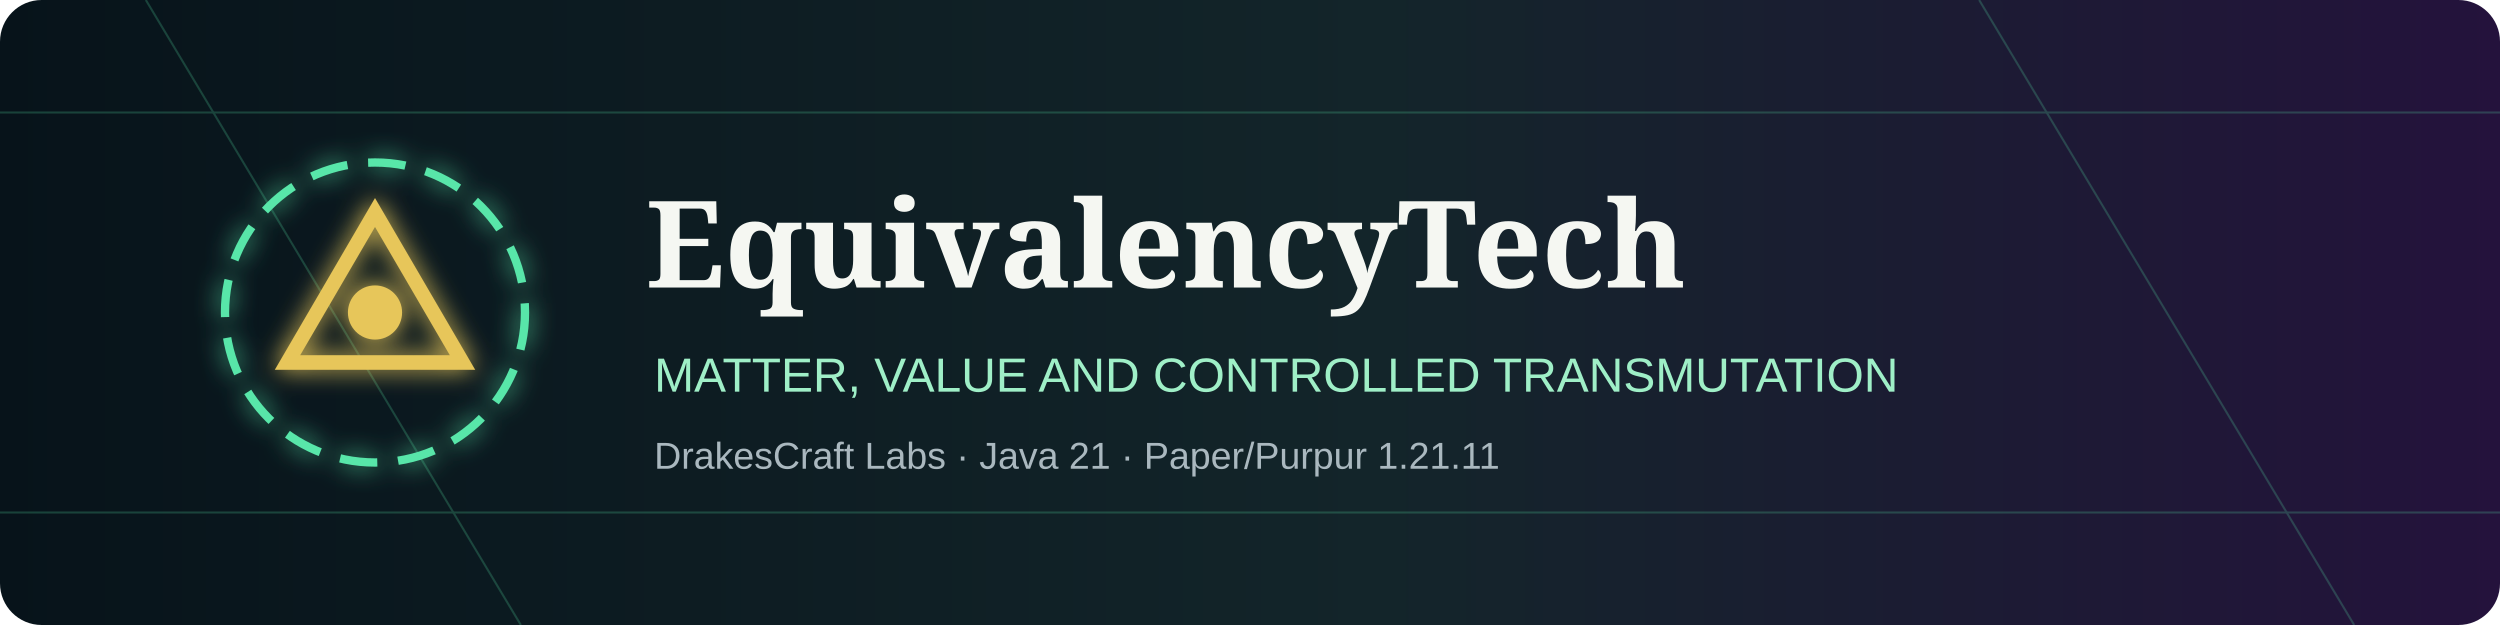
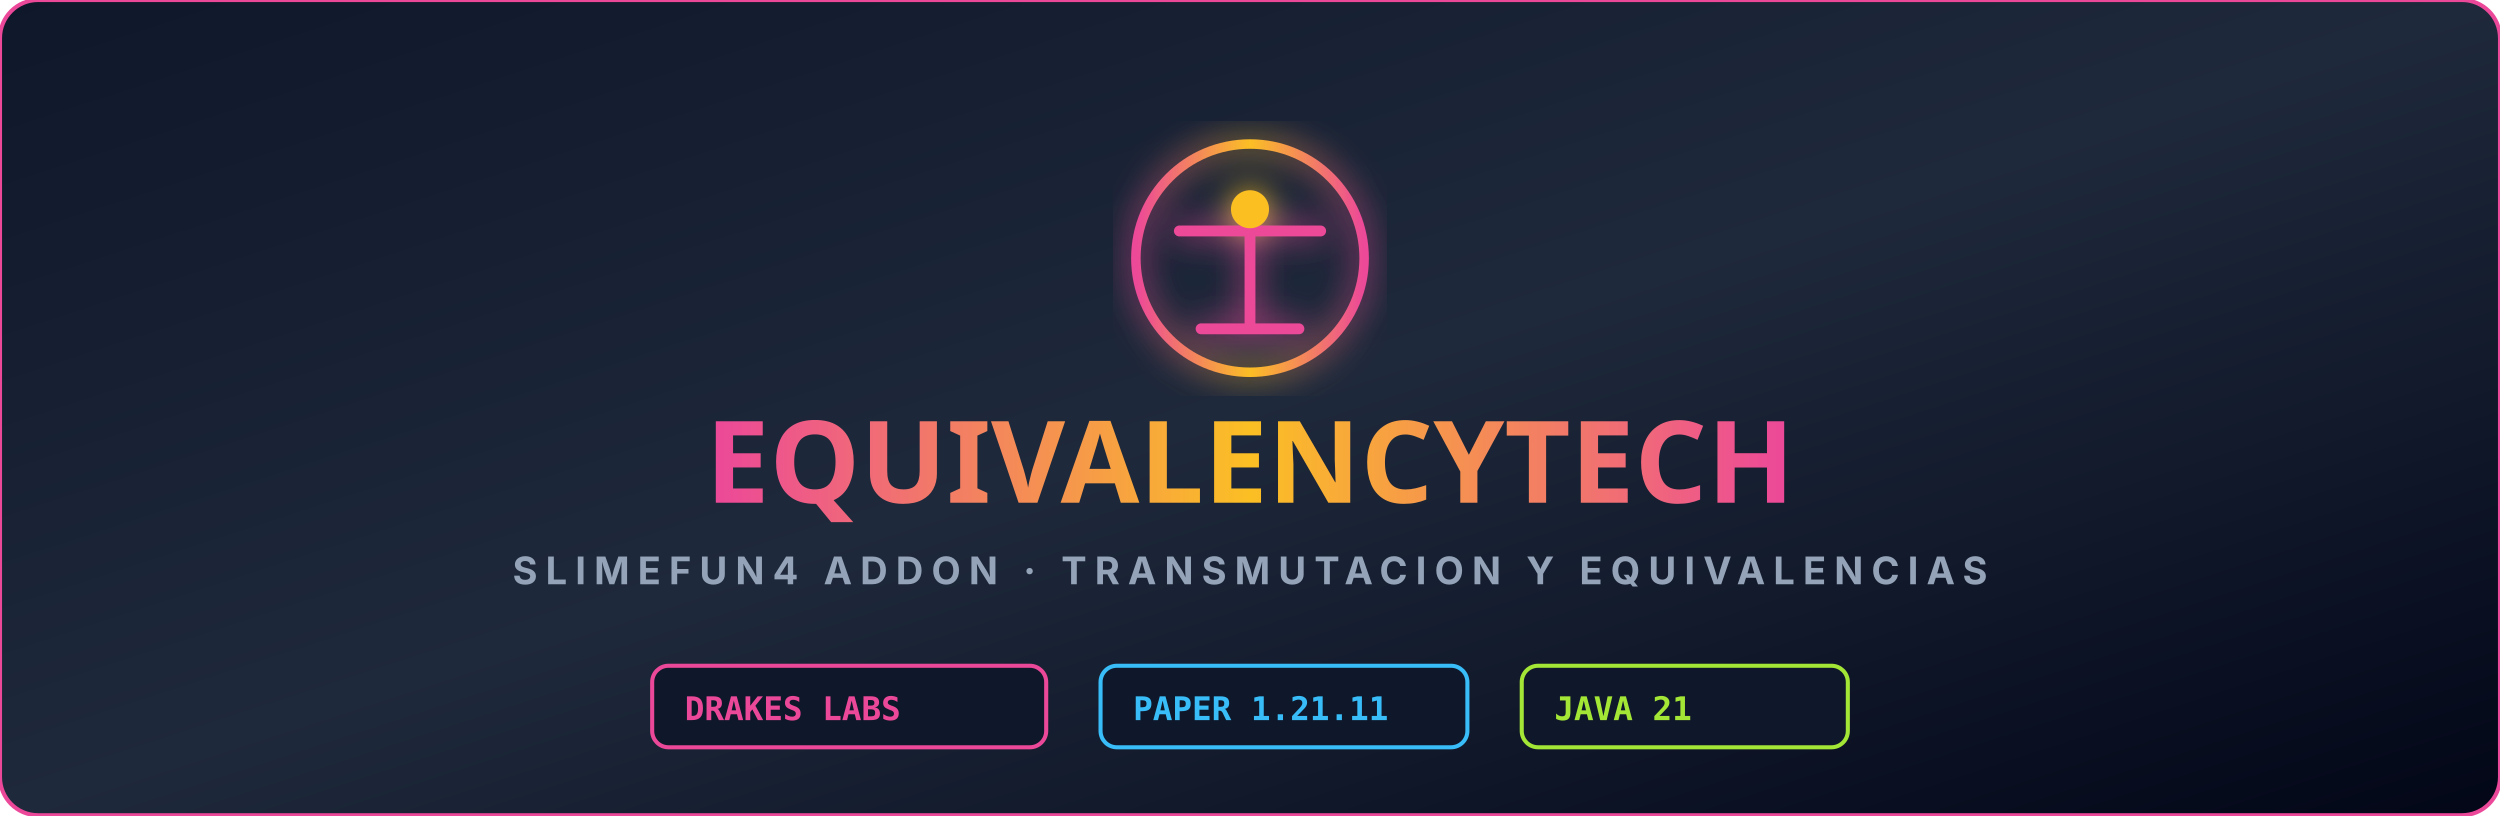
- <svg xmlns="http://www.w3.org/2000/svg" width="1200" height="300" viewBox="0 0 1200 300" role="img" aria-labelledby="title desc">
+ <svg xmlns="http://www.w3.org/2000/svg" viewBox="0 0 920 300" width="920" height="300">
  <defs>
-     <linearGradient id="bg" x2="1">
-       <stop stop-color="#07131a" />
-       <stop offset=".55" stop-color="#13252a" />
-       <stop offset="1" stop-color="#24123c" />
+     <linearGradient id="bgG" x1="0%" y1="0%" x2="100%" y2="100%">
+       <stop offset="0%" stop-color="#0F172A" />
+       <stop offset="50%" stop-color="#1E293B" />
+       <stop offset="100%" stop-color="#020617" />
    </linearGradient>
-     <filter id="glow">
-       <feGaussianBlur stdDeviation="6" result="b" />
+     <linearGradient id="acG" x1="0%" y1="0%" x2="100%" y2="0%">
+       <stop offset="0%" stop-color="#EC4899" />
+       <stop offset="50%" stop-color="#FBBF24" />
+       <stop offset="100%" stop-color="#EC4899" />
+     </linearGradient>
+     <filter id="glowF">
+       <feGaussianBlur stdDeviation="6" result="blur" />
      <feMerge>
-         <feMergeNode in="b" />
+         <feMergeNode in="blur" />
        <feMergeNode in="SourceGraphic" />
      </feMerge>
    </filter>
  </defs>
-   <rect width="1200" height="300" rx="20" fill="url(#bg)" />
-   <g fill="none" stroke="#58e6a9" opacity=".22">
-     <path d="M0 54h1200M0 246h1200" />
-     <path d="M70 0l180 300M950 0l180 300" />
+   <style>
+     @keyframes latido {
+       0%, 100% { opacity: 0.85; filter: drop-shadow(0 0 15px #EC4899b3); }
+       50%      { opacity: 1;    filter: drop-shadow(0 0 30px #FBBF24); }
+     }
+     @keyframes giro {
+       from { transform: rotate(0deg); }
+       to   { transform: rotate(360deg); }
+     }
+     .fondo  { fill: url(#bgG); }
+     .titulo { font-family: 'Outfit', 'Segoe UI', sans-serif; font-weight: 900; font-size: 42px;
+                fill: url(#acG); animation: latido 3.5s infinite ease-in-out; }
+     .sub    { font-family: 'Inter', 'Segoe UI', sans-serif; font-weight: 700; font-size: 14px;
+                fill: #94A3B8; letter-spacing: 3px; }
+     .chapa  { fill: #0F172A; stroke-width: 1.5; rx: 6px; }
+     .ctexto { font-family: 'JetBrains Mono', monospace; font-size: 12px; font-weight: 700; }
+   </style>
+   <rect class="fondo" width="920" height="300" rx="14" stroke="#EC4899" stroke-width="1.5" />
+   <g transform="translate(460, 95)" filter="url(#glowF)">
+     <g>
+       <animateTransform attributeName="transform" type="rotate" from="0 0 0" to="360 0 0" dur="24s" repeatCount="indefinite" />
+       <circle cx="0" cy="0" r="42" fill="none" stroke="url(#acG)" stroke-width="3.5" />
+       <path d="M -26 -10 L 26 -10 M 0 -10 L 0 26 M -18 26 L 18 26" stroke="#EC4899" stroke-width="4" fill="none" stroke-linecap="round" />
+       <circle cx="0" cy="-18" r="7" fill="#FBBF24" />
+     </g>
  </g>
-   <g transform="translate(180 150)" filter="url(#glow)">
-     <circle r="72" fill="none" stroke="#58e6a9" stroke-width="4" stroke-dasharray="18 10">
-       <animateTransform attributeName="transform" type="rotate" from="0" to="360" dur="12s" repeatCount="indefinite" />
-     </circle>
-     <path d="M0-48 42 24-42 24Z" fill="none" stroke="#e7c65a" stroke-width="7" />
-     <circle r="13" fill="#e7c65a">
-       <animate attributeName="r" values="10;16;10" dur="2s" repeatCount="indefinite" />
-     </circle>
+   <text x="460" y="185" text-anchor="middle" class="titulo">EQUIVALENCYTECH</text>
+   <text x="460" y="215" text-anchor="middle" class="sub">SLIMEFUN4 ADDON · TRANSMUTACION Y EQUIVALENCIAS</text>
+   <g transform="translate(240, 245)">
+     <rect x="0" y="0" width="145" height="30" class="chapa" stroke="#EC4899" />
+     <text x="12" y="20" class="ctexto" fill="#EC4899">DRAKES LABS</text>
+     <rect x="165" y="0" width="135" height="30" class="chapa" stroke="#38BDF8" />
+     <text x="177" y="20" class="ctexto" fill="#38BDF8">PAPER 1.21.11</text>
+     <rect x="320" y="0" width="120" height="30" class="chapa" stroke="#A3E635" />
+     <text x="332" y="20" class="ctexto" fill="#A3E635">JAVA 21</text>
  </g>
-   <text x="310" y="138" fill="#f5f7f2" font-family="Georgia,serif" font-size="58" font-weight="700">EquivalencyTech</text>
-   <text x="314" y="188" fill="#9fefc7" font-family="Arial,sans-serif" font-size="23">MATTER, VALUE AND CONTROLLED TRANSMUTATION</text>
-   <text x="314" y="225" fill="#aab8bf" font-family="Arial,sans-serif" font-size="18">DrakesCraft Labs · Java 21 · Paper/Purpur 1.21.11</text>
</svg>
